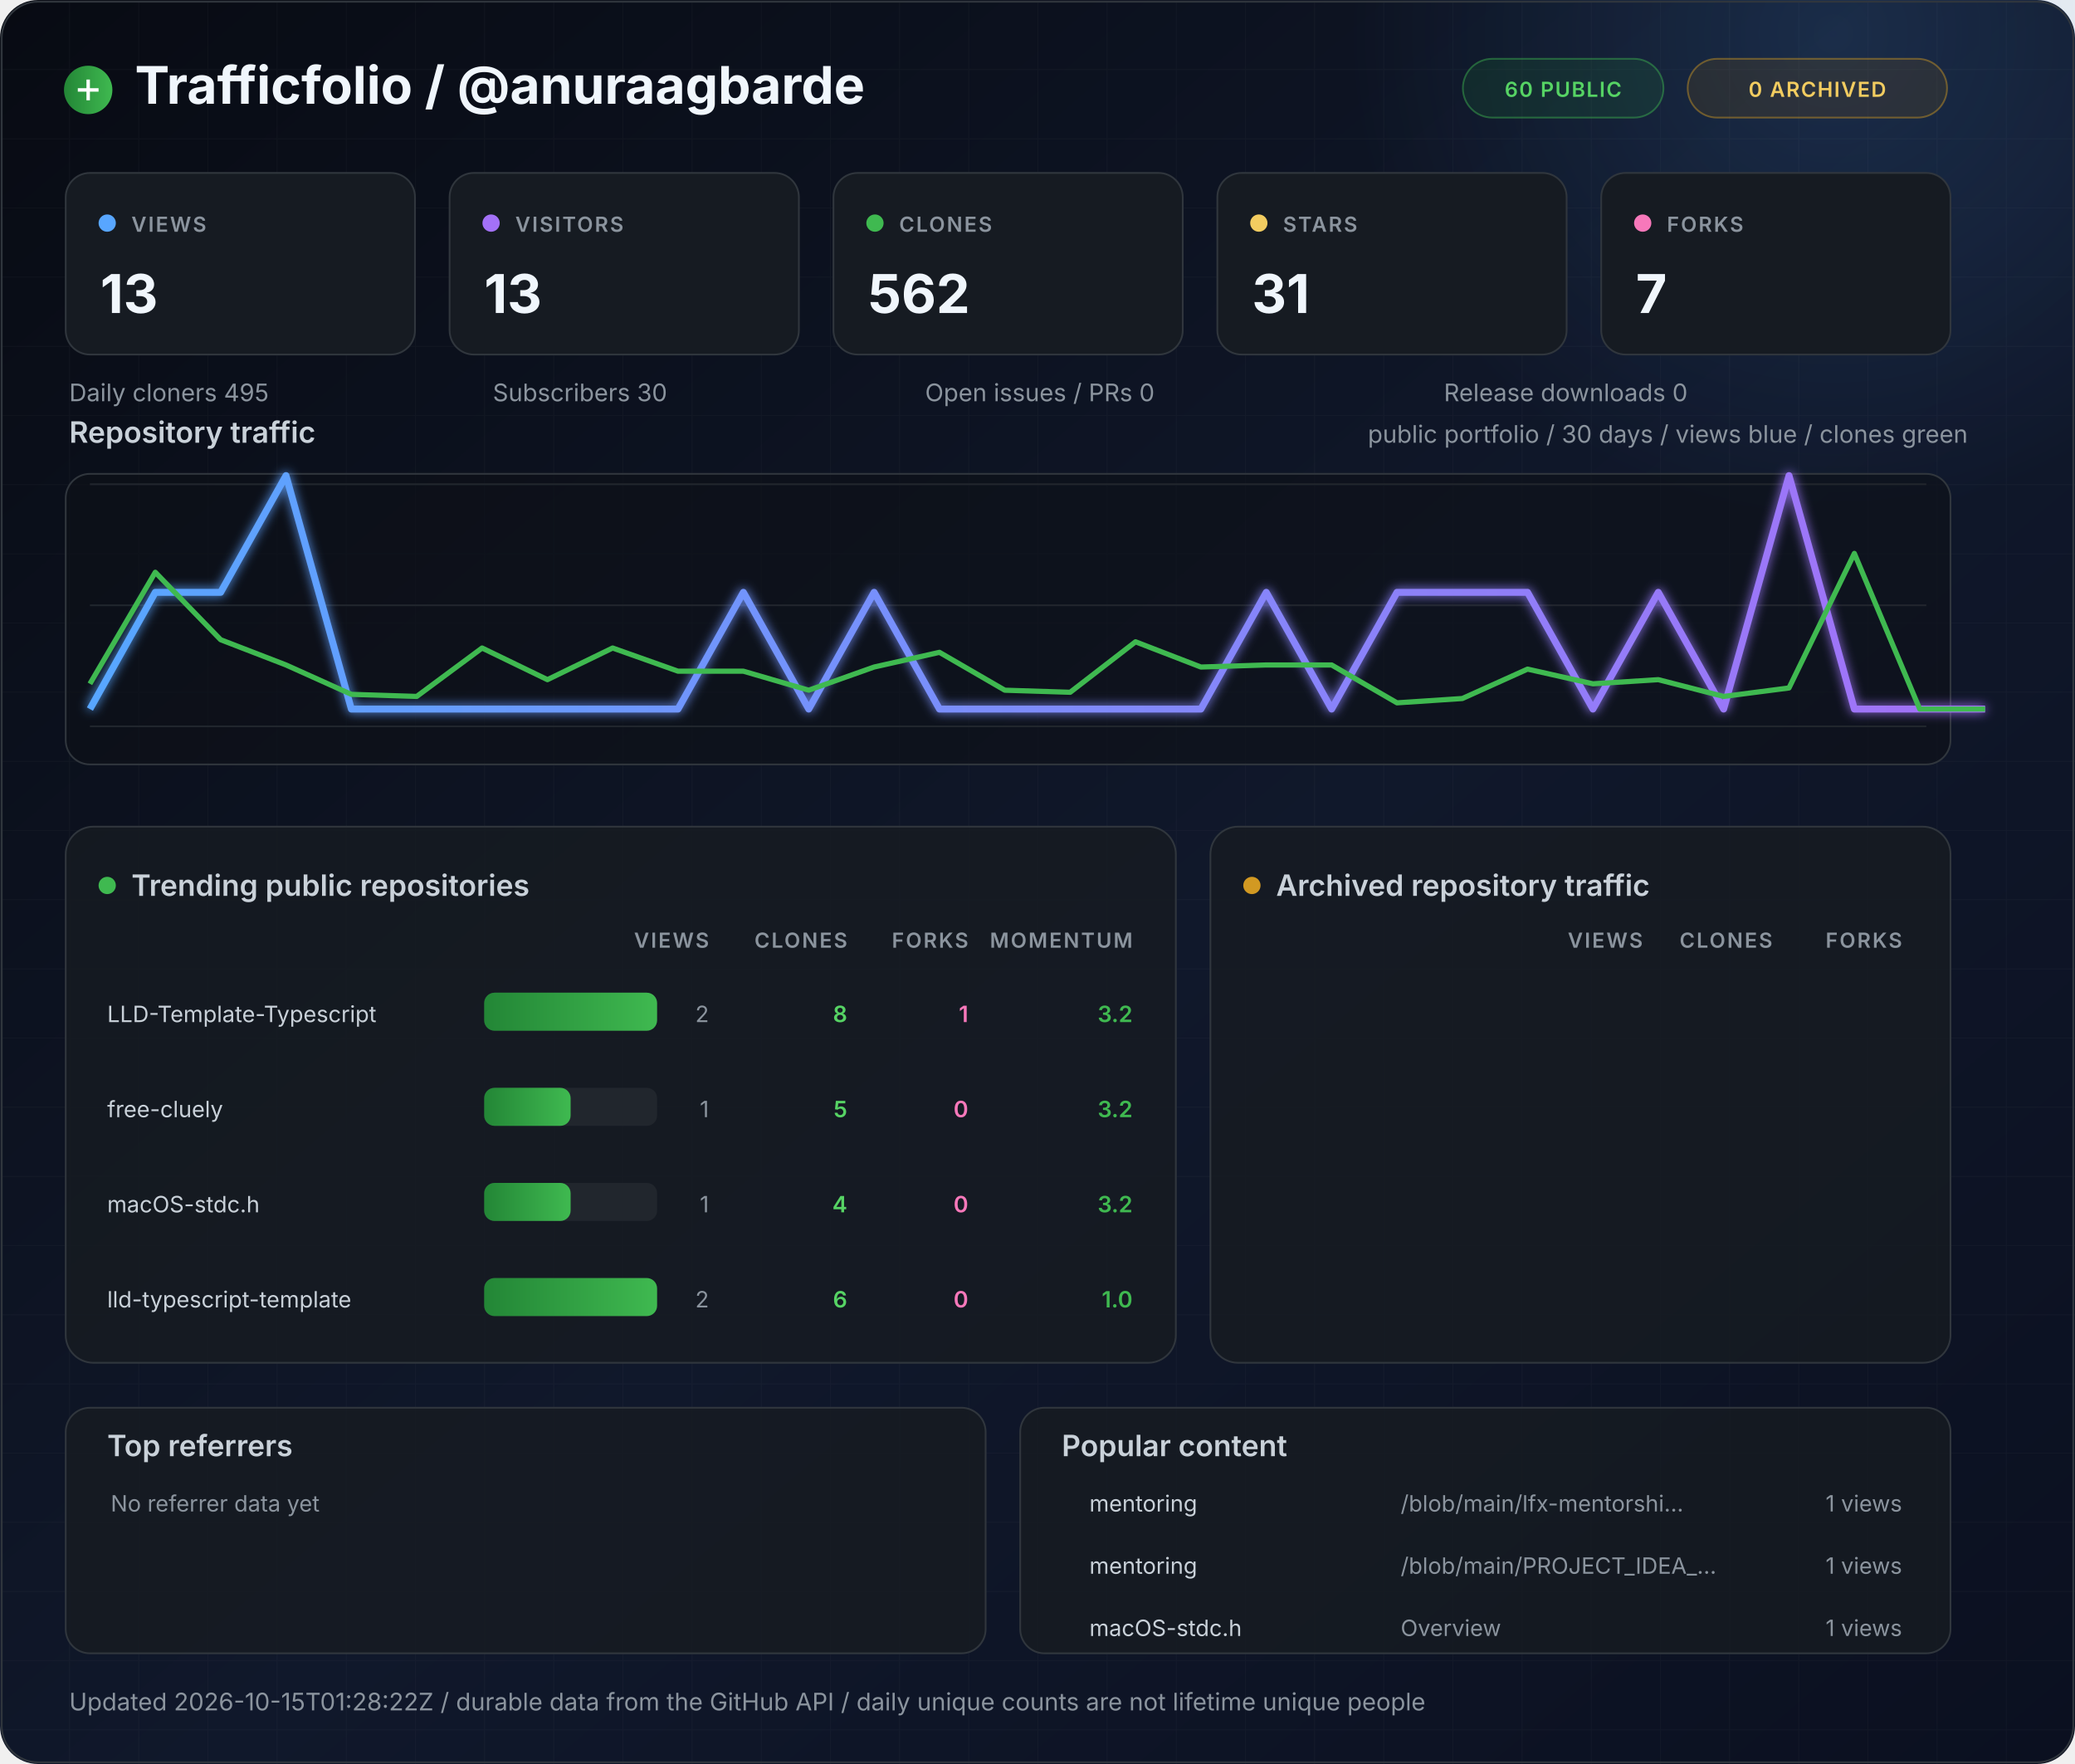
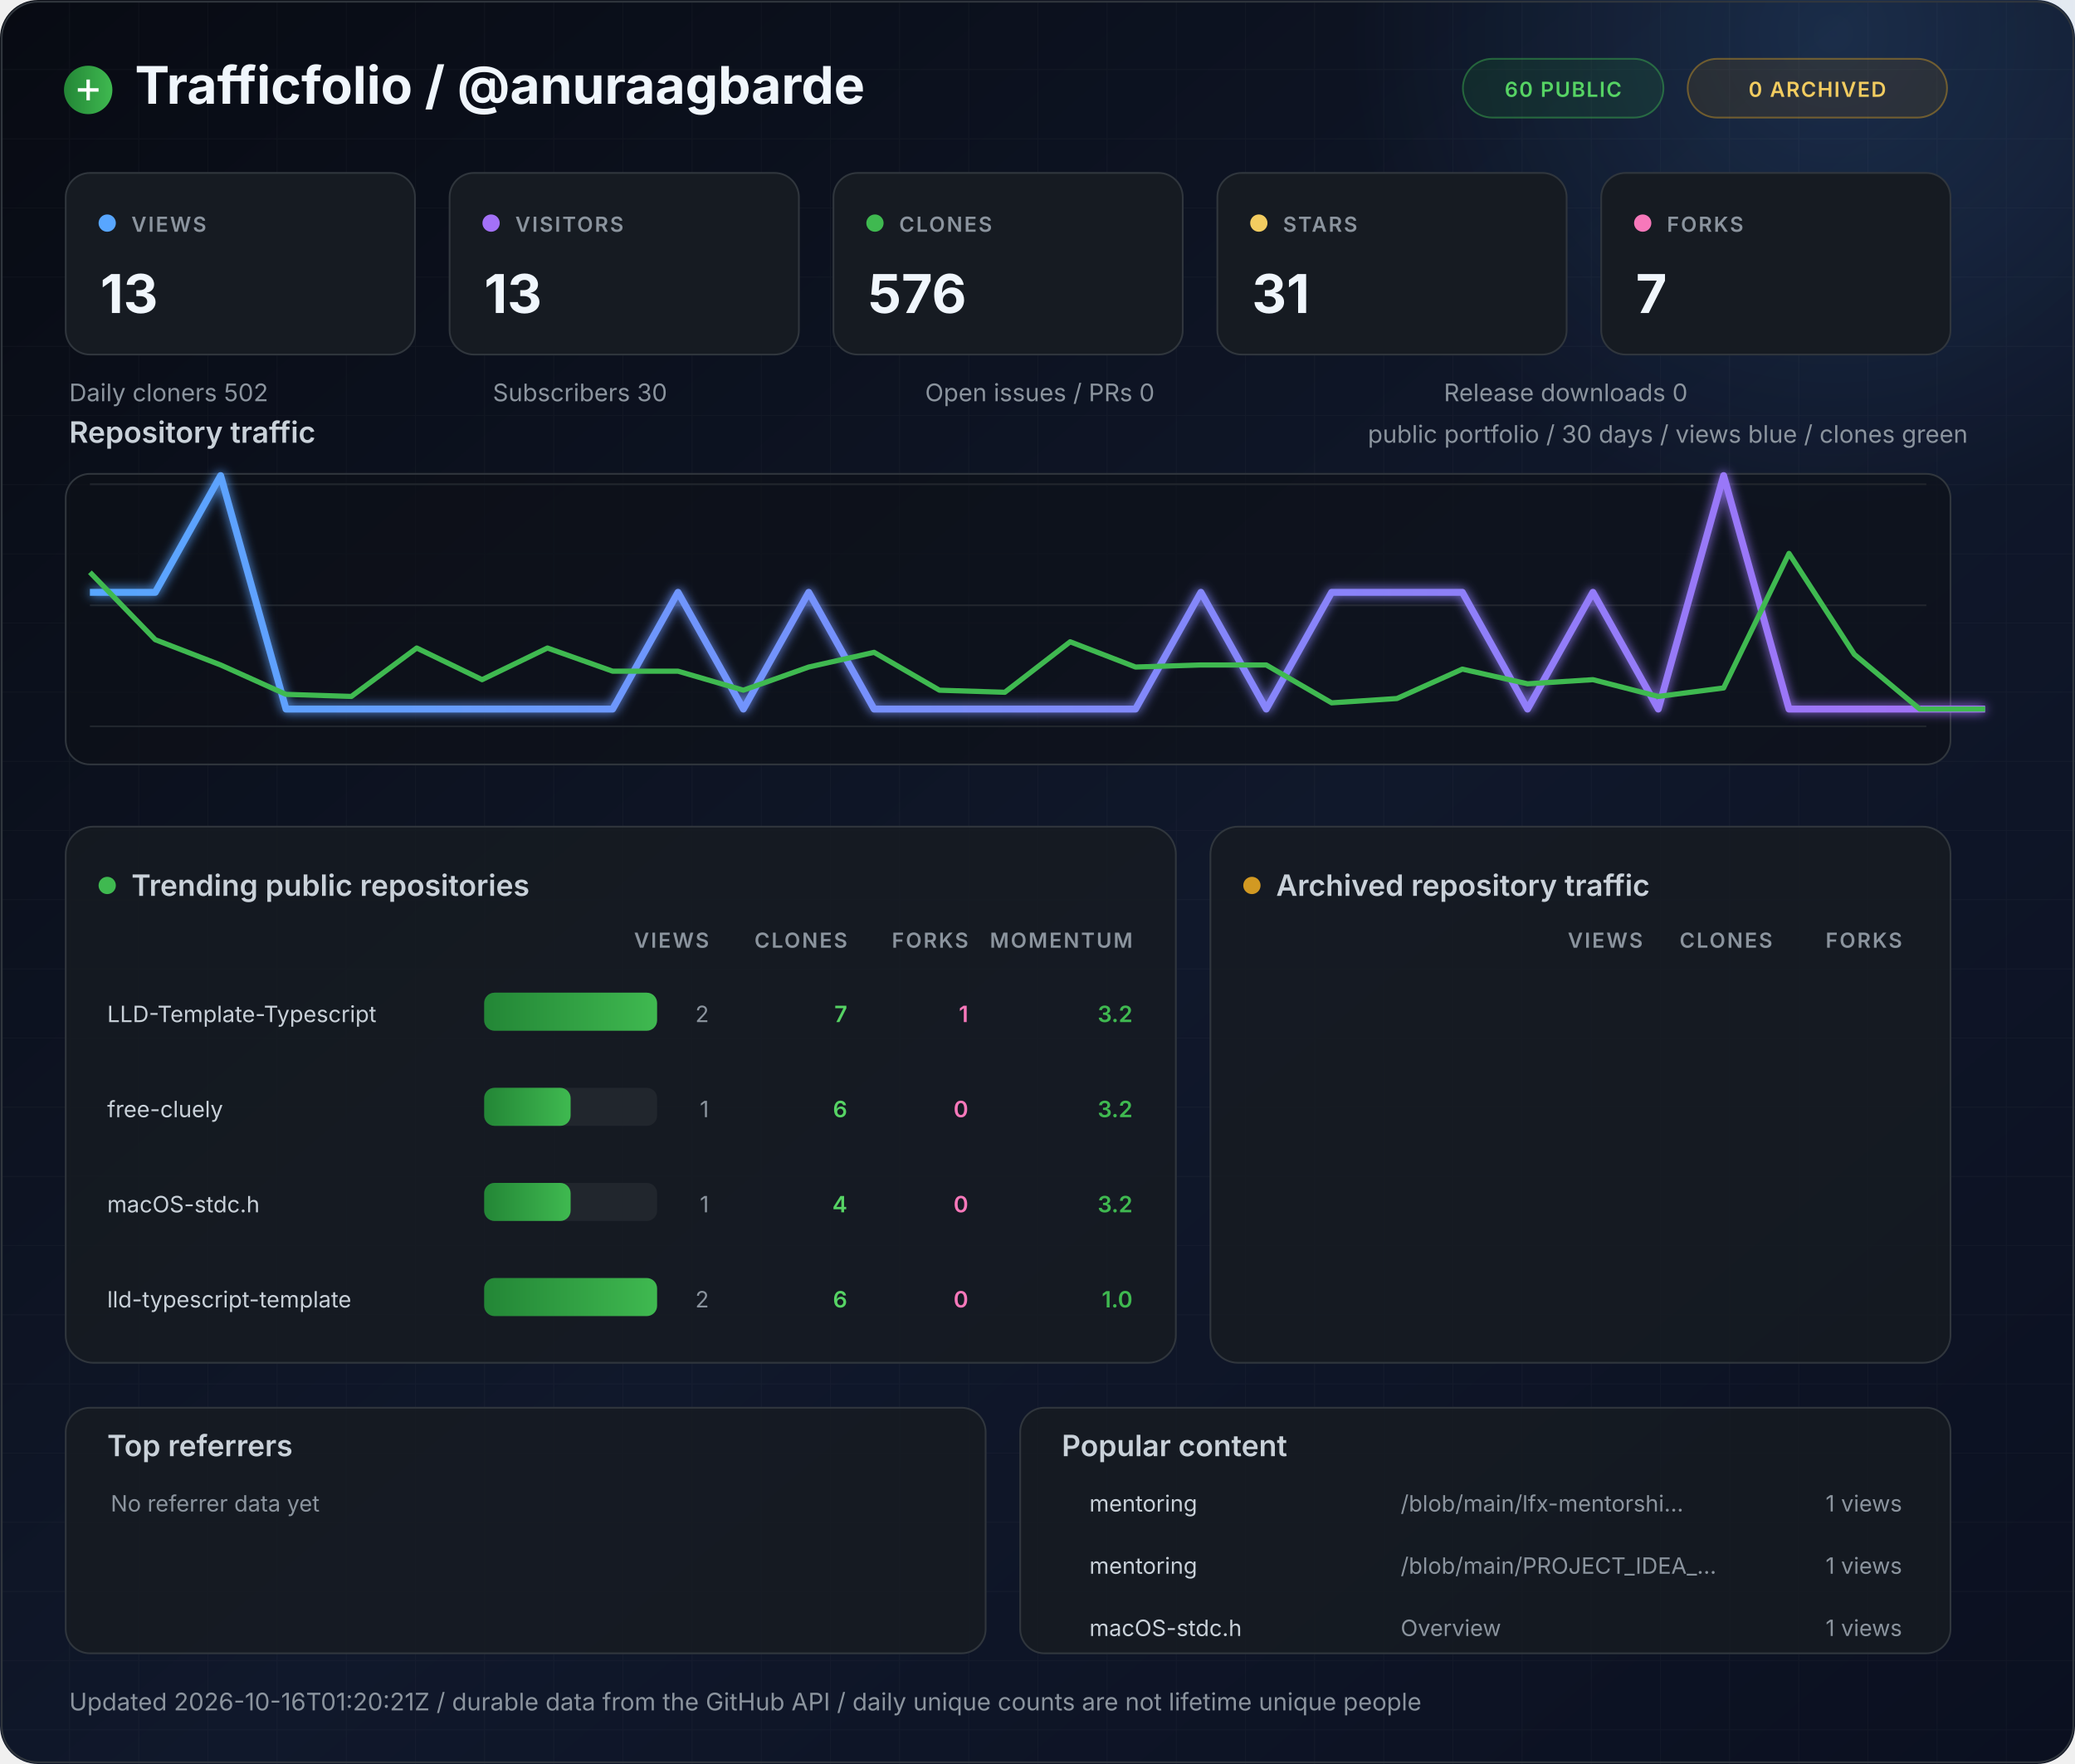
<svg xmlns="http://www.w3.org/2000/svg" width="1200" height="1020" viewBox="0 0 1200 1020" role="img" aria-label="Trafficfolio GitHub analytics dashboard for anuraagbarde">
  <defs>
    <linearGradient id="bg" x1="0" y1="0" x2="1" y2="1">
      <stop stop-color="#080b13" />
      <stop offset=".55" stop-color="#10182b" />
      <stop offset="1" stop-color="#0b1020" />
    </linearGradient>
    <linearGradient id="line" x1="0" y1="0" x2="1" y2="0">
      <stop stop-color="#58a6ff" />
      <stop offset="1" stop-color="#a371f7" />
    </linearGradient>
    <linearGradient id="bar" x1="0" y1="0" x2="1" y2="0">
      <stop stop-color="#238636" />
      <stop offset="1" stop-color="#3fb950" />
    </linearGradient>
    <linearGradient id="archiveBar" x1="0" y1="0" x2="1" y2="0">
      <stop stop-color="#9e6a03" />
      <stop offset="1" stop-color="#f2cc60" />
    </linearGradient>
    <radialGradient id="ambient">
      <stop stop-color="#58a6ff" stop-opacity=".16" />
      <stop offset="1" stop-color="#58a6ff" stop-opacity="0" />
    </radialGradient>
    <pattern id="grid" width="40" height="40" patternUnits="userSpaceOnUse">
      <path d="M40 0H0V40" fill="none" stroke="#ffffff" stroke-opacity=".025" />
    </pattern>
    <filter id="glow">
      <feGaussianBlur stdDeviation="3" result="b" />
      <feMerge>
        <feMergeNode in="b" />
        <feMergeNode in="SourceGraphic" />
      </feMerge>
    </filter>
    <style>
    .title{font:750 30px -apple-system,BlinkMacSystemFont,"Segoe UI",sans-serif;fill:#f0f6fc}
    .subtitle{font:14px -apple-system,BlinkMacSystemFont,"Segoe UI",sans-serif;fill:#8b949e}
    .label{font:600 12px -apple-system,BlinkMacSystemFont,"Segoe UI",sans-serif;fill:#8b949e;letter-spacing:1px}
    .metric{font:700 31px -apple-system,BlinkMacSystemFont,"Segoe UI",sans-serif;fill:#f0f6fc}
    .section{font:600 17px -apple-system,BlinkMacSystemFont,"Segoe UI",sans-serif;fill:#c9d1d9}
    .repo,.value,.trend,.archive,.clone,.fork{font:13px -apple-system,BlinkMacSystemFont,"Segoe UI",sans-serif;fill:#c9d1d9}
    .value{fill:#8b949e} .trend{fill:#3fb950;font-weight:600} .archive{fill:#d29922}
    .clone{fill:#56d364;font-weight:600} .fork{fill:#f778ba;font-weight:600}
    .pill{font:600 12px -apple-system,BlinkMacSystemFont,"Segoe UI",sans-serif;letter-spacing:.7px}
  </style>
  </defs>
  <rect width="1200" height="1020" rx="22" fill="url(#bg)" />
  <rect width="1200" height="1020" rx="22" fill="url(#grid)" />
  <circle cx="1060" cy="20" r="280" fill="url(#ambient)" />
  <rect x="1" y="1" width="1198" height="1018" rx="21" fill="none" stroke="#30363d" />
  <circle cx="51" cy="52" r="14" fill="url(#bar)" />
  <path d="M45 52h12M51 46v12" stroke="#fff" stroke-width="2" />
  <text x="78" y="60" class="title">Trafficfolio / @anuraagbarde</text>
  <rect x="846" y="34" width="116" height="34" rx="17" fill="#238636" fill-opacity=".16" stroke="#3fb950" stroke-opacity=".45" />
  <text x="904" y="56" text-anchor="middle" class="pill" fill="#56d364">60 PUBLIC</text>
  <rect x="976" y="34" width="150" height="34" rx="17" fill="#9e6a03" fill-opacity=".14" stroke="#d29922" stroke-opacity=".45" />
  <text x="1051" y="56" text-anchor="middle" class="pill" fill="#f2cc60">0 ARCHIVED</text>
  <rect x="38" y="100" width="202" height="105" rx="14" fill="#161b22" stroke="#30363d" />
  <circle cx="62" cy="129" r="5" fill="#58a6ff" />
  <text x="76" y="134" class="label">VIEWS</text>
  <text x="58" y="181" class="metric">13</text>
  <rect x="260" y="100" width="202" height="105" rx="14" fill="#161b22" stroke="#30363d" />
  <circle cx="284" cy="129" r="5" fill="#a371f7" />
  <text x="298" y="134" class="label">VISITORS</text>
  <text x="280" y="181" class="metric">13</text>
  <rect x="482" y="100" width="202" height="105" rx="14" fill="#161b22" stroke="#30363d" />
  <circle cx="506" cy="129" r="5" fill="#3fb950" />
  <text x="520" y="134" class="label">CLONES</text>
-   <text x="502" y="181" class="metric">562</text>
+   <text x="502" y="181" class="metric">576</text>
  <rect x="704" y="100" width="202" height="105" rx="14" fill="#161b22" stroke="#30363d" />
  <circle cx="728" cy="129" r="5" fill="#f2cc60" />
  <text x="742" y="134" class="label">STARS</text>
  <text x="724" y="181" class="metric">31</text>
  <rect x="926" y="100" width="202" height="105" rx="14" fill="#161b22" stroke="#30363d" />
  <circle cx="950" cy="129" r="5" fill="#f778ba" />
  <text x="964" y="134" class="label">FORKS</text>
  <text x="946" y="181" class="metric">7</text>
-   <text x="40" y="232" class="subtitle">Daily cloners 495</text>
+   <text x="40" y="232" class="subtitle">Daily cloners 502</text>
  <text x="285" y="232" class="subtitle">Subscribers 30</text>
  <text x="535" y="232" class="subtitle">Open issues / PRs 0</text>
  <text x="835" y="232" class="subtitle">Release downloads 0</text>
  <text x="40" y="256" class="section">Repository traffic</text>
  <text x="1138" y="256" text-anchor="end" class="subtitle">public portfolio / 30 days / views blue / clones green</text>
  <rect x="38" y="274" width="1090" height="168" rx="14" fill="#0d1117" fill-opacity=".62" stroke="#30363d" />
  <line x1="52" y1="420" x2="1114" y2="420" stroke="#21262d" />
  <line x1="52" y1="350" x2="1114" y2="350" stroke="#21262d" />
  <line x1="52" y1="280" x2="1114" y2="280" stroke="#21262d" />
-   <polyline points="52.0,410.0 89.8,342.5 127.6,342.5 165.4,275.0 203.2,410.0 241.0,410.0 278.8,410.0 316.6,410.0 354.3,410.0 392.1,410.0 429.9,342.5 467.7,410.0 505.5,342.5 543.3,410.0 581.1,410.0 618.9,410.0 656.7,410.0 694.5,410.0 732.3,342.5 770.1,410.0 807.9,342.5 845.7,342.5 883.4,342.5 921.2,410.0 959.0,342.5 996.8,410.0 1034.6,275.0 1072.4,410.0 1110.2,410.0 1148.0,410.0" fill="none" stroke="url(#line)" stroke-width="4" stroke-linejoin="round" filter="url(#glow)" />
-   <polyline points="52.0,395.4 89.8,330.9 127.6,369.9 165.4,384.5 203.2,401.5 241.0,402.7 278.8,374.7 316.6,393.0 354.3,374.7 392.1,388.1 429.9,388.1 467.7,399.1 505.5,385.7 543.3,377.2 581.1,399.1 618.9,400.3 656.7,371.1 694.5,385.7 732.3,384.5 770.1,384.5 807.9,406.4 845.7,403.9 883.4,386.9 921.2,395.4 959.0,393.0 996.8,402.7 1034.6,397.8 1072.4,320.0 1110.2,410.0 1148.0,410.0" fill="none" stroke="#3fb950" stroke-width="3" stroke-linejoin="round" />
+   <polyline points="52.0,342.5 89.8,342.5 127.6,275.0 165.4,410.0 203.2,410.0 241.0,410.0 278.8,410.0 316.6,410.0 354.3,410.0 392.1,342.5 429.9,410.0 467.7,342.5 505.5,410.0 543.3,410.0 581.1,410.0 618.9,410.0 656.7,410.0 694.5,342.5 732.3,410.0 770.1,342.5 807.9,342.5 845.7,342.5 883.4,410.0 921.2,342.5 959.0,410.0 996.8,275.0 1034.6,410.0 1072.4,410.0 1110.2,410.0 1148.0,410.0" fill="none" stroke="url(#line)" stroke-width="4" stroke-linejoin="round" filter="url(#glow)" />
+   <polyline points="52.0,330.9 89.8,369.9 127.6,384.5 165.4,401.5 203.2,402.7 241.0,374.7 278.8,393.0 316.6,374.7 354.3,388.1 392.1,388.1 429.9,399.1 467.7,385.7 505.5,377.2 543.3,399.1 581.1,400.3 618.9,371.1 656.7,385.7 694.5,384.5 732.3,384.5 770.1,406.4 807.9,403.9 845.7,386.9 883.4,395.4 921.2,393.0 959.0,402.7 996.8,397.8 1034.6,320.0 1072.4,378.4 1110.2,410.0 1148.0,410.0" fill="none" stroke="#3fb950" stroke-width="3" stroke-linejoin="round" />
  <rect x="38" y="478" width="642" height="310" rx="16" fill="#161b22" fill-opacity=".82" stroke="#30363d" />
  <circle cx="62" cy="512" r="5" fill="#3fb950" />
  <text x="76" y="518" class="section">Trending public repositories</text>
  <text x="410" y="548" text-anchor="end" class="label">VIEWS</text>
  <text x="490" y="548" text-anchor="end" class="label">CLONES</text>
  <text x="560" y="548" text-anchor="end" class="label">FORKS</text>
  <text x="655" y="548" text-anchor="end" class="label">MOMENTUM</text>
  <text x="62" y="591" class="repo">LLD-Template-Typescript</text>
  <rect x="280" y="574" width="100" height="22" rx="6" fill="#21262d" />
  <rect x="280" y="574" width="100" height="22" rx="6" fill="url(#bar)" />
  <text x="410" y="591" text-anchor="end" class="value">2</text>
-   <text x="490" y="591" text-anchor="end" class="clone">8</text>
+   <text x="490" y="591" text-anchor="end" class="clone">7</text>
  <text x="560" y="591" text-anchor="end" class="fork">1</text>
  <text x="655" y="591" text-anchor="end" class="trend">3.2</text>
  <text x="62" y="646" class="repo">free-cluely</text>
  <rect x="280" y="629" width="100" height="22" rx="6" fill="#21262d" />
  <rect x="280" y="629" width="50" height="22" rx="6" fill="url(#bar)" />
  <text x="410" y="646" text-anchor="end" class="value">1</text>
-   <text x="490" y="646" text-anchor="end" class="clone">5</text>
+   <text x="490" y="646" text-anchor="end" class="clone">6</text>
  <text x="560" y="646" text-anchor="end" class="fork">0</text>
  <text x="655" y="646" text-anchor="end" class="trend">3.2</text>
  <text x="62" y="701" class="repo">macOS-stdc.h</text>
  <rect x="280" y="684" width="100" height="22" rx="6" fill="#21262d" />
  <rect x="280" y="684" width="50" height="22" rx="6" fill="url(#bar)" />
  <text x="410" y="701" text-anchor="end" class="value">1</text>
  <text x="490" y="701" text-anchor="end" class="clone">4</text>
  <text x="560" y="701" text-anchor="end" class="fork">0</text>
  <text x="655" y="701" text-anchor="end" class="trend">3.2</text>
  <text x="62" y="756" class="repo">lld-typescript-template</text>
  <rect x="280" y="739" width="100" height="22" rx="6" fill="#21262d" />
  <rect x="280" y="739" width="100" height="22" rx="6" fill="url(#bar)" />
  <text x="410" y="756" text-anchor="end" class="value">2</text>
  <text x="490" y="756" text-anchor="end" class="clone">6</text>
  <text x="560" y="756" text-anchor="end" class="fork">0</text>
  <text x="655" y="756" text-anchor="end" class="trend">1.0</text>
  <rect x="700" y="478" width="428" height="310" rx="16" fill="#161b22" fill-opacity=".82" stroke="#30363d" />
  <circle cx="724" cy="512" r="5" fill="#d29922" />
  <text x="738" y="518" class="section">Archived repository traffic</text>
  <text x="950" y="548" text-anchor="end" class="label">VIEWS</text>
  <text x="1025" y="548" text-anchor="end" class="label">CLONES</text>
  <text x="1100" y="548" text-anchor="end" class="label">FORKS</text>
  <rect x="38" y="814" width="532" height="142" rx="14" fill="#161b22" fill-opacity=".82" stroke="#30363d" />
  <text x="62" y="842" class="section">Top referrers</text>
  <text x="64" y="874" class="value">No referrer data yet</text>
  <rect x="590" y="814" width="538" height="142" rx="14" fill="#161b22" fill-opacity=".82" stroke="#30363d" />
  <text x="614" y="842" class="section">Popular content</text>
  <text x="630" y="874" class="repo">mentoring</text>
  <text x="810" y="874" class="value">/blob/main/lfx-mentorshi...</text>
  <text x="1100" y="874" text-anchor="end" class="value">1 views</text>
  <text x="630" y="910" class="repo">mentoring</text>
  <text x="810" y="910" class="value">/blob/main/PROJECT_IDEA_...</text>
  <text x="1100" y="910" text-anchor="end" class="value">1 views</text>
  <text x="630" y="946" class="repo">macOS-stdc.h</text>
  <text x="810" y="946" class="value">Overview</text>
  <text x="1100" y="946" text-anchor="end" class="value">1 views</text>
-   <text x="40" y="989" class="subtitle">Updated 2026-10-15T01:28:22Z / durable data from the GitHub API / daily unique counts are not lifetime unique people</text>
+   <text x="40" y="989" class="subtitle">Updated 2026-10-16T01:20:21Z / durable data from the GitHub API / daily unique counts are not lifetime unique people</text>
</svg>
